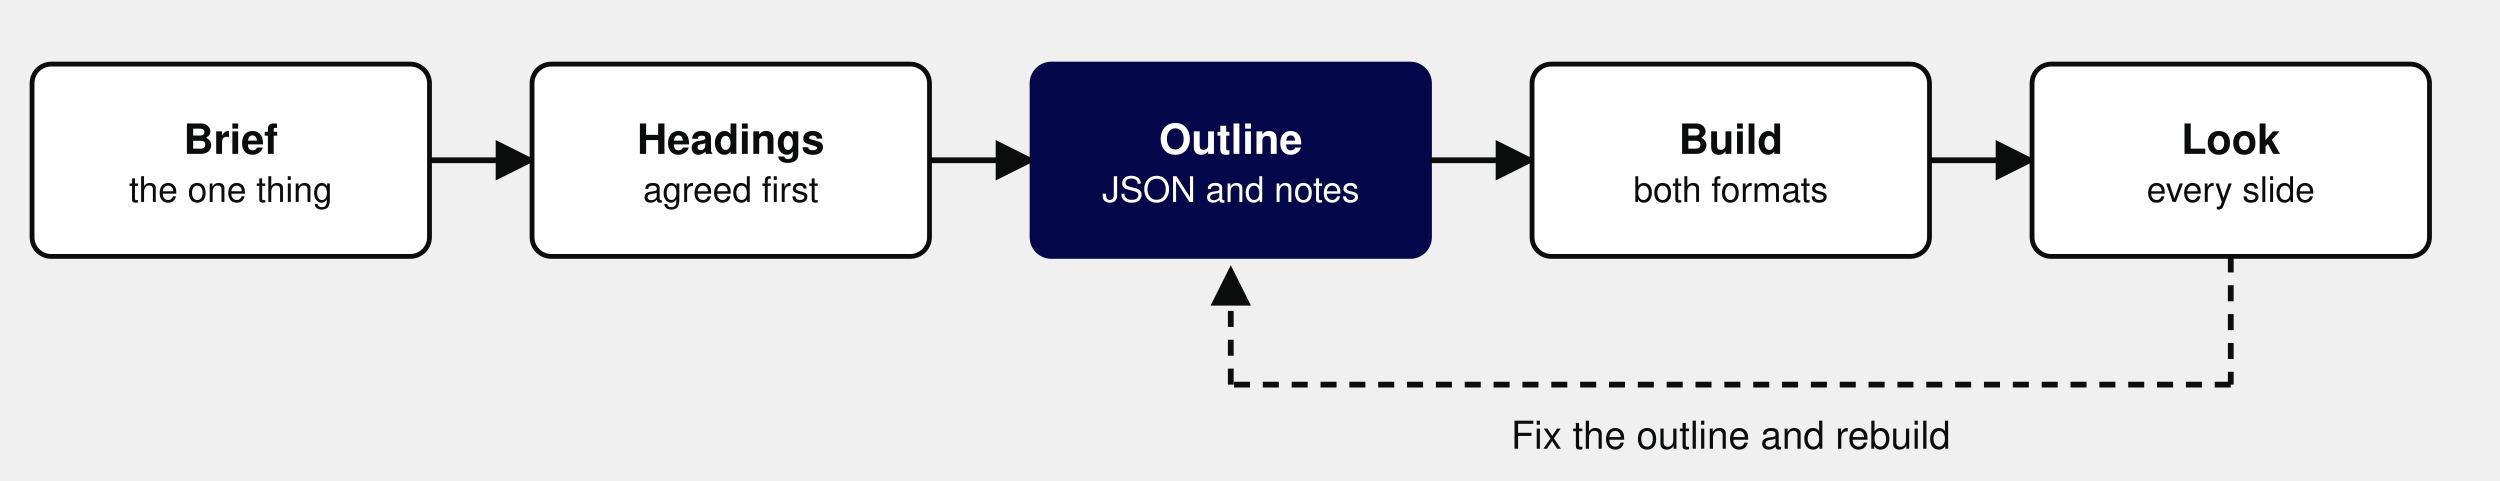
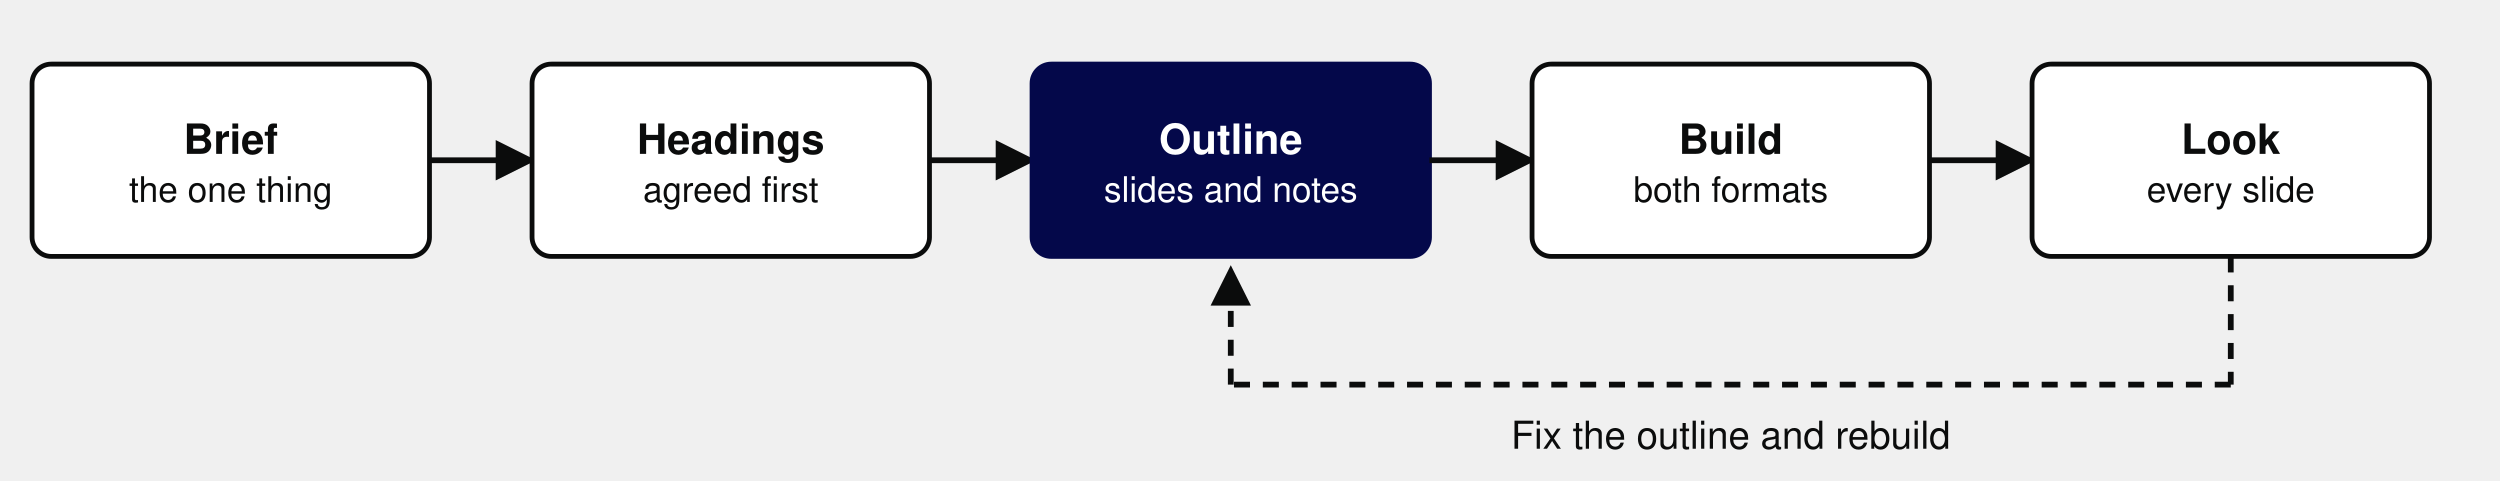
<svg xmlns="http://www.w3.org/2000/svg" viewBox="0 0 780 150" preserveAspectRatio="xMidYMid meet">
  <defs>
    <marker id="a" viewBox="0 0 10 10" refX="9" refY="5" markerWidth="7" markerHeight="7" orient="auto-start-reverse">
      <path d="M0 0 L10 5 L0 10 z" fill="#0B0C0C" />
    </marker>
  </defs>
  <rect x="10" y="20" width="124" height="60" rx="6" fill="#fff" stroke="#0B0C0C" stroke-width="1.5" />
  <text x="72.0" y="48.0" font-family="Helvetica Neue, Helvetica, Arial, sans-serif" font-size="13" font-weight="700" fill="#0B0C0C" text-anchor="middle">Brief</text>
  <text x="72.0" y="63.0" font-family="Helvetica Neue, Helvetica, Arial, sans-serif" font-size="11" font-weight="400" fill="#0B0C0C" text-anchor="middle">the one thing</text>
  <line x1="134" y1="50" x2="166" y2="50" stroke="#0B0C0C" stroke-width="1.8" marker-end="url(#a)" />
  <rect x="166" y="20" width="124" height="60" rx="6" fill="#fff" stroke="#0B0C0C" stroke-width="1.5" />
  <text x="228.0" y="48.0" font-family="Helvetica Neue, Helvetica, Arial, sans-serif" font-size="13" font-weight="700" fill="#0B0C0C" text-anchor="middle">Headings</text>
  <text x="228.0" y="63.0" font-family="Helvetica Neue, Helvetica, Arial, sans-serif" font-size="11" font-weight="400" fill="#0B0C0C" text-anchor="middle">agreed first</text>
  <line x1="290" y1="50" x2="322" y2="50" stroke="#0B0C0C" stroke-width="1.8" marker-end="url(#a)" />
  <rect x="322" y="20" width="124" height="60" rx="6" fill="#04084A" stroke="#04084A" stroke-width="1.5" />
  <text x="384.0" y="48.0" font-family="Helvetica Neue, Helvetica, Arial, sans-serif" font-size="13" font-weight="700" fill="#fff" text-anchor="middle">Outline</text>
-   <text x="384.0" y="63.0" font-family="Helvetica Neue, Helvetica, Arial, sans-serif" font-size="11" font-weight="400" fill="#fff" text-anchor="middle">JSON and notes</text>
+   <text x="384.0" y="63.0" font-family="Helvetica Neue, Helvetica, Arial, sans-serif" font-size="11" font-weight="400" fill="#fff" text-anchor="middle">slides and notes</text>
  <line x1="446" y1="50" x2="478" y2="50" stroke="#0B0C0C" stroke-width="1.8" marker-end="url(#a)" />
  <rect x="478" y="20" width="124" height="60" rx="6" fill="#fff" stroke="#0B0C0C" stroke-width="1.5" />
  <text x="540.0" y="48.0" font-family="Helvetica Neue, Helvetica, Arial, sans-serif" font-size="13" font-weight="700" fill="#0B0C0C" text-anchor="middle">Build</text>
  <text x="540.0" y="63.0" font-family="Helvetica Neue, Helvetica, Arial, sans-serif" font-size="11" font-weight="400" fill="#0B0C0C" text-anchor="middle">both formats</text>
  <line x1="602" y1="50" x2="634" y2="50" stroke="#0B0C0C" stroke-width="1.8" marker-end="url(#a)" />
  <rect x="634" y="20" width="124" height="60" rx="6" fill="#fff" stroke="#0B0C0C" stroke-width="1.5" />
  <text x="696.0" y="48.0" font-family="Helvetica Neue, Helvetica, Arial, sans-serif" font-size="13" font-weight="700" fill="#0B0C0C" text-anchor="middle">Look</text>
  <text x="696.0" y="63.0" font-family="Helvetica Neue, Helvetica, Arial, sans-serif" font-size="11" font-weight="400" fill="#0B0C0C" text-anchor="middle">every slide</text>
  <line x1="696" y1="80" x2="696" y2="120" stroke="#0B0C0C" stroke-width="1.8" stroke-dasharray="5 4" />
  <line x1="696" y1="120" x2="384" y2="120" stroke="#0B0C0C" stroke-width="1.8" stroke-dasharray="5 4" />
  <line x1="384" y1="120" x2="384" y2="84" stroke="#0B0C0C" stroke-width="1.8" stroke-dasharray="5 4" marker-end="url(#a)" />
  <text x="540" y="140" font-family="Helvetica Neue, Helvetica, Arial, sans-serif" font-size="12" font-weight="400" fill="#0B0C0C" text-anchor="middle">Fix the outline and rebuild</text>
</svg>
